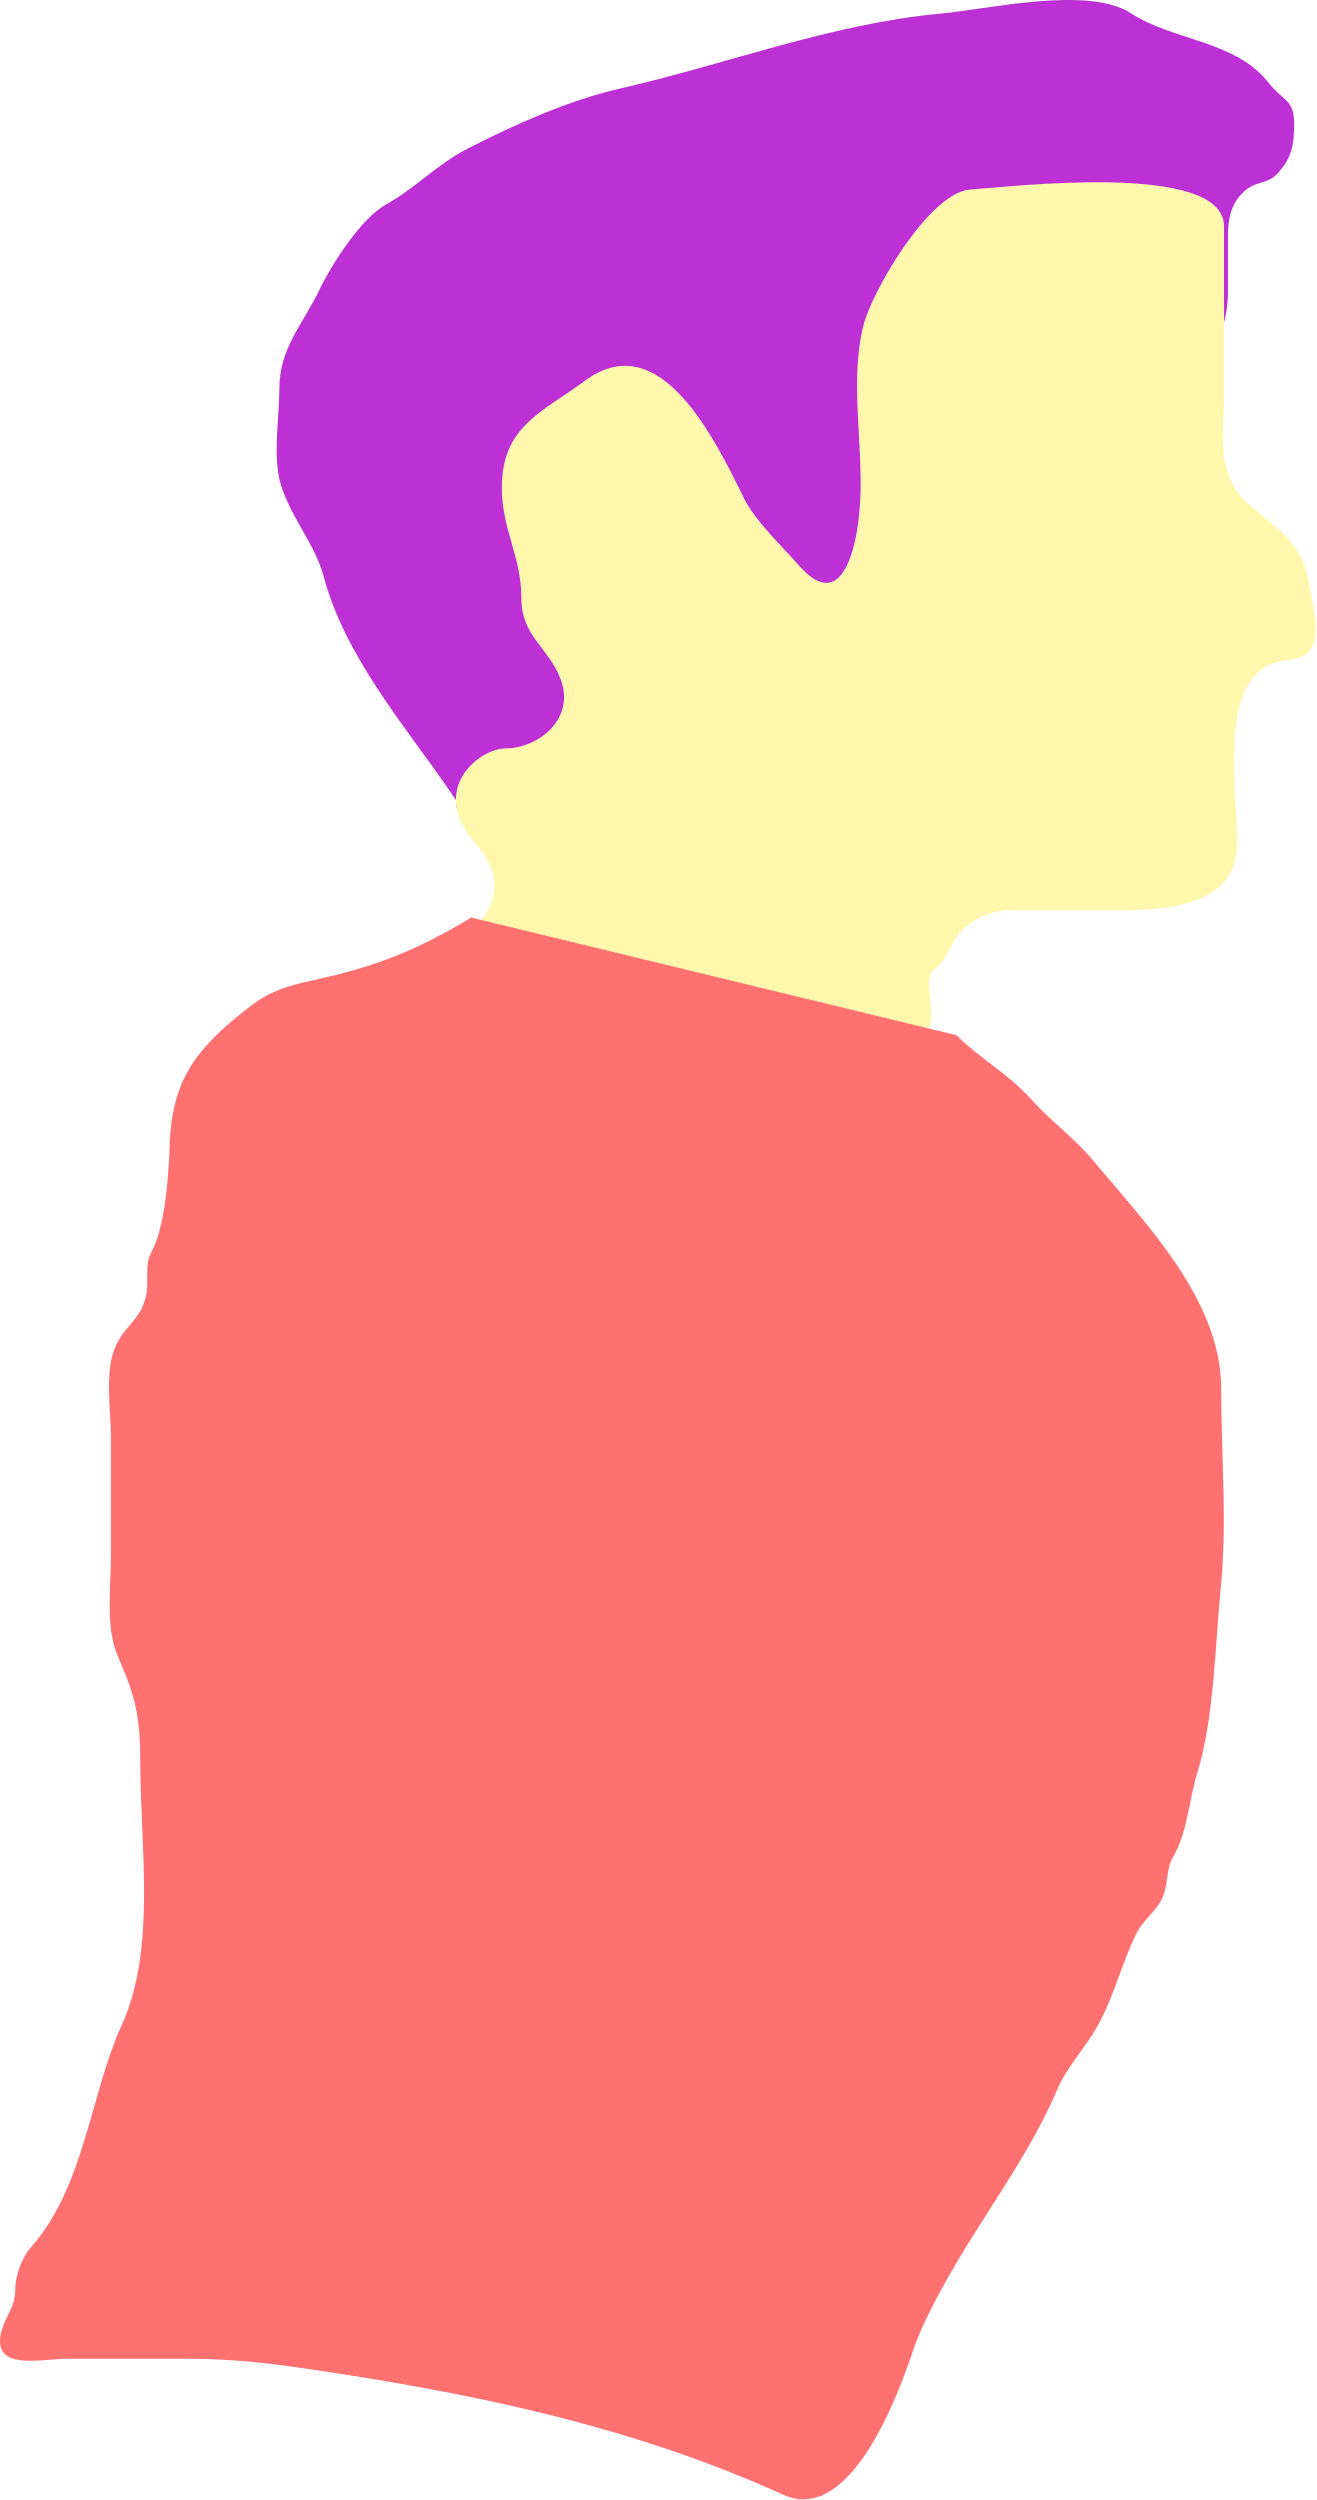
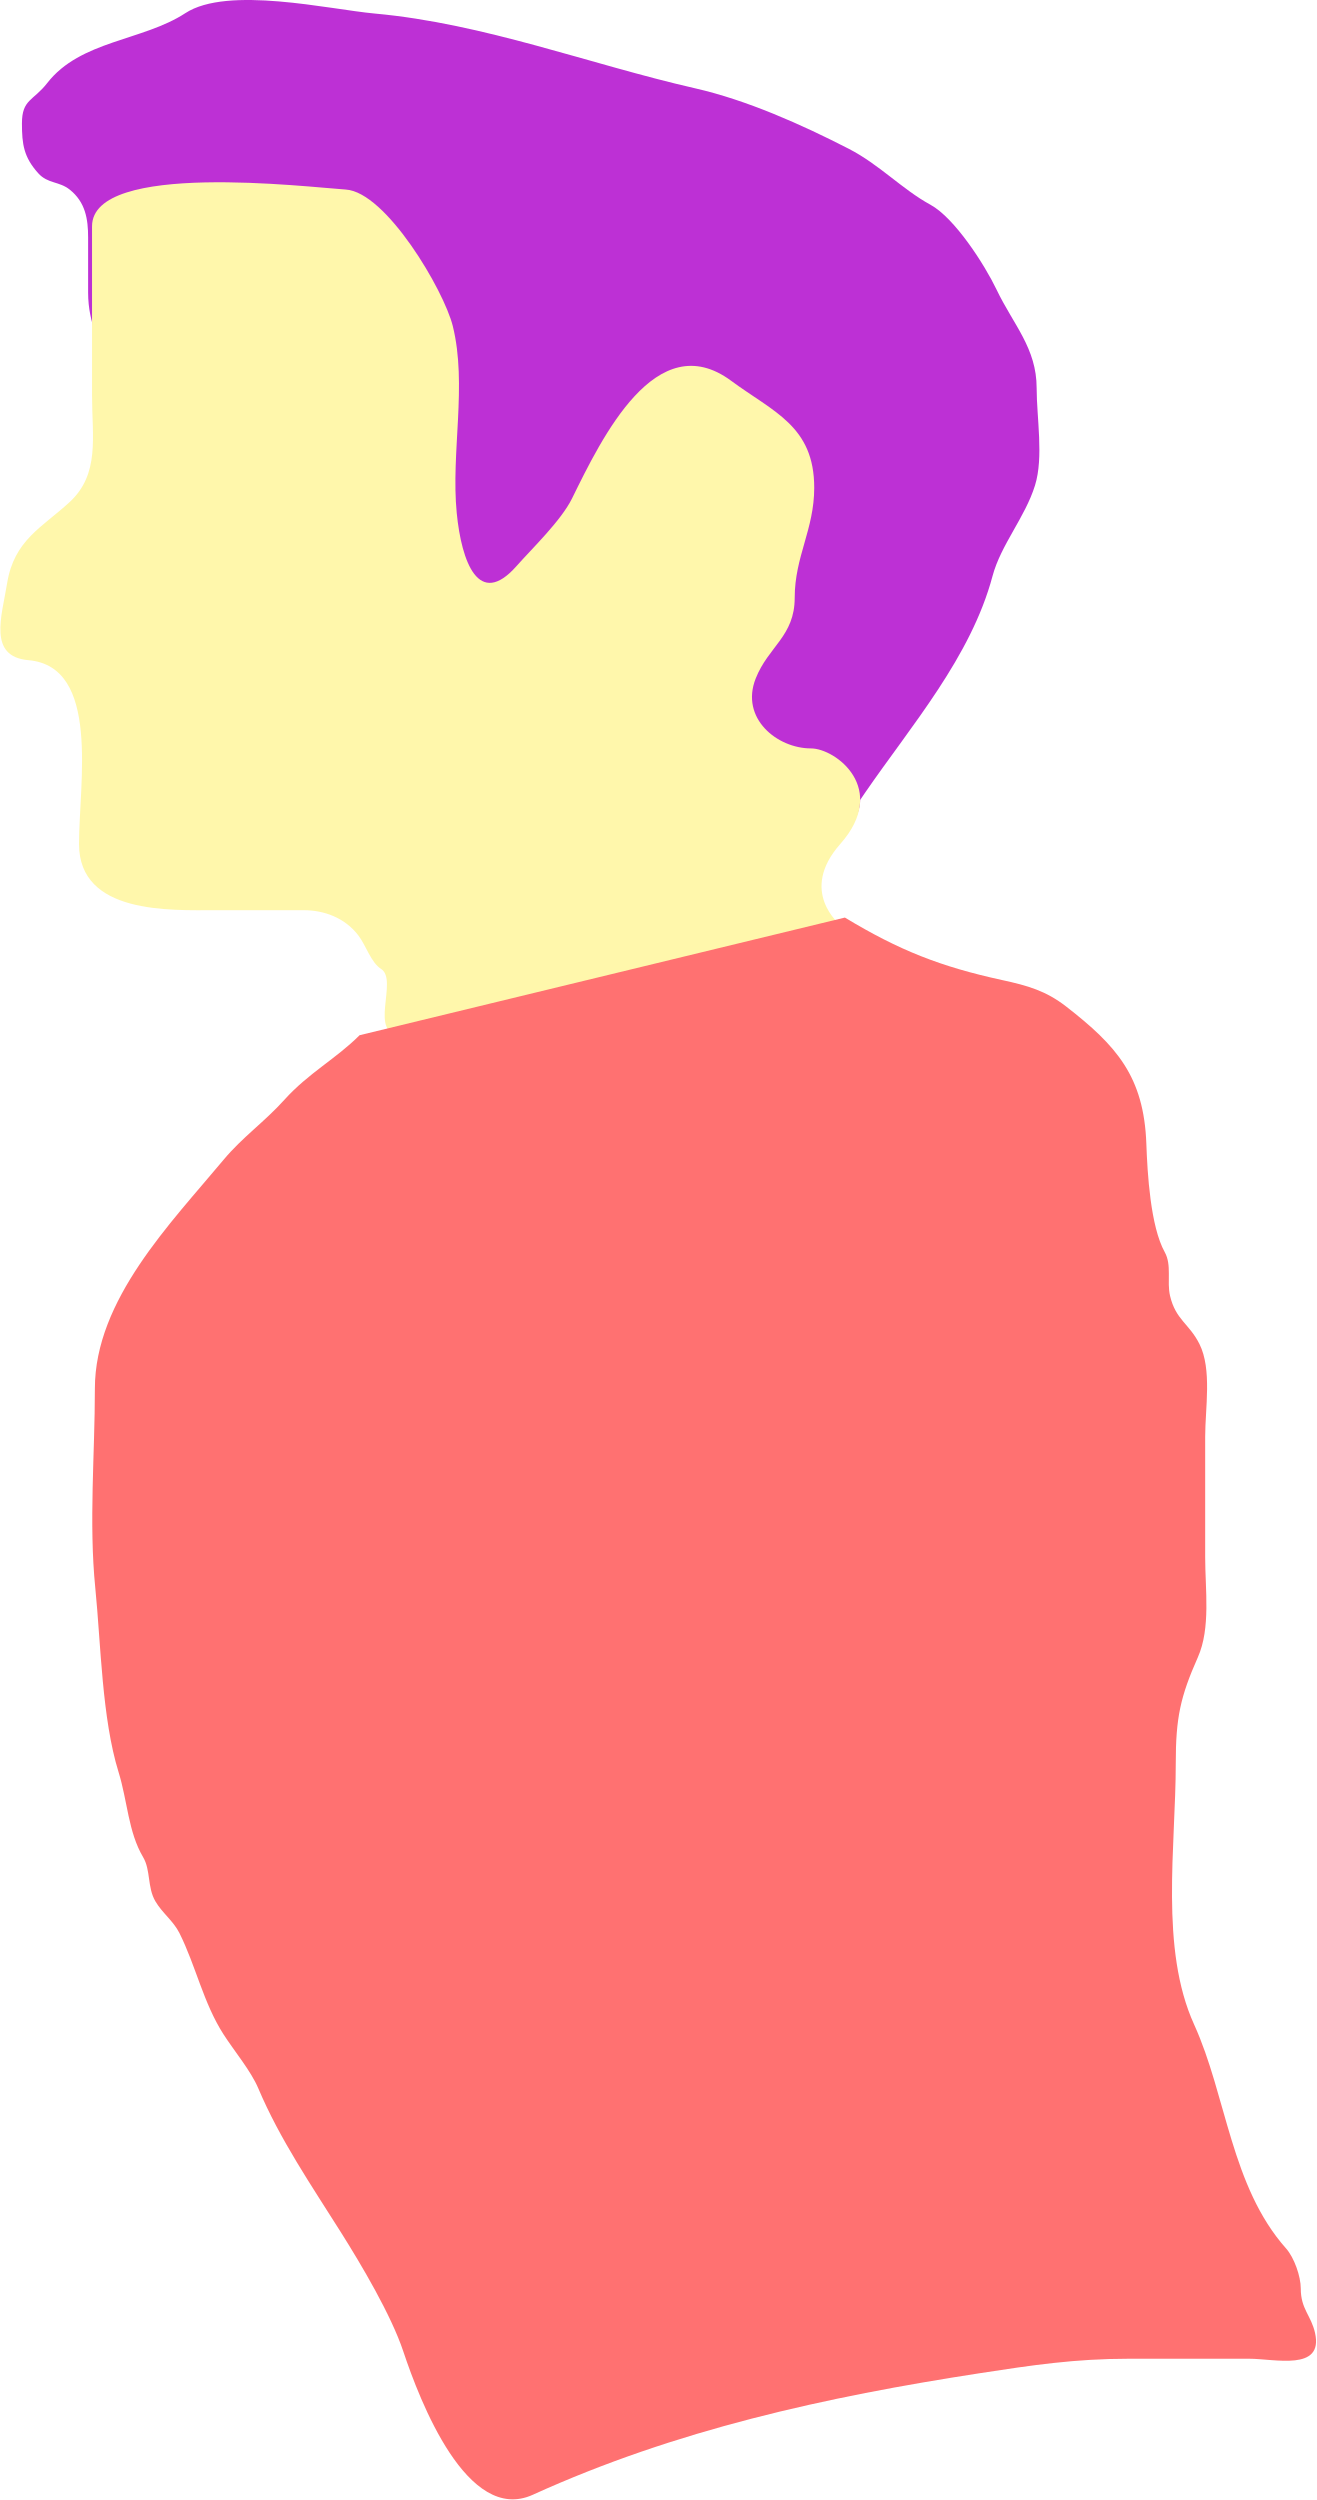
<svg xmlns="http://www.w3.org/2000/svg" width="179" height="340" viewBox="0 0 179 340" fill="none">
-   <path d="M62 108.789C61.779 108.461 61.556 108.134 61.331 107.806C55.002 98.603 46.93 89.331 44 78.344C42.866 74.091 39.571 70.357 38.222 66.011C37.028 62.164 38 56.825 38 52.789C38 47.345 41.16 44.176 43.444 39.4C45.078 35.984 49.15 29.642 52.444 27.844C56.268 25.759 59.403 22.366 63.556 20.233C69.993 16.927 77.398 13.618 84.445 12.011C98.828 8.731 113.127 3.196 128 1.844C134.204 1.28 148.022 -1.974 153.778 1.789C159.571 5.577 168.04 5.483 172.556 11.289C174.472 13.753 176 13.488 176 16.789C176 19.621 175.755 21.37 173.778 23.567C172.486 25.002 170.936 24.64 169.5 25.789C167.374 27.489 167 29.759 167 32.289V39.789C167 44.108 165.263 46.74 164.222 50.789C162.766 56.453 160.392 66.428 155.5 70.233C147.956 76.101 140.132 82.446 133.222 89.122C128.287 93.89 121.685 97.439 115.611 100.344C110 103.028 104.77 107.213 98.889 109.733C91.04 113.097 81.224 114.632 73 116.567C69.963 117.281 62 113.78 62 108.789Z" fill="#BD30D5" />
-   <path d="M64.71 114.787C70.438 121.26 64.71 125.788 64.71 125.788C67.808 131.041 79.9 131.702 85.454 132.844C90.259 133.831 93.286 138.495 97.646 140.011C101.79 141.452 106.359 141.789 110.722 141.789C115.436 141.789 119.698 140.789 124.388 140.789C129.004 140.789 124.768 133.32 127.14 131.788C128.557 130.873 129.17 128.64 130.237 127.232C132.093 124.785 134.962 123.787 137.66 123.787H149.655C155.849 123.787 168.236 124.368 168.236 114.787C168.236 106.489 165.299 90.638 175.118 89.784C180.67 89.302 178.734 83.786 178.019 79.339C177.067 73.424 173.231 71.72 169.514 68.283C165.379 64.459 166.467 59.426 166.467 53.782V30.78C166.467 21.846 137.05 25.459 131.958 25.779C126.469 26.124 118.608 39.491 117.407 44.336C115.415 52.38 117.677 61.534 116.866 69.783C116.214 76.415 113.881 82.799 108.755 77.006C106.566 74.532 102.673 70.811 101.185 67.783C97.137 59.547 89.739 44.256 79.556 51.781C73.779 56.05 68.249 57.94 68.249 66.338C68.249 72.007 70.904 75.696 70.904 81.284C70.904 86.538 74.499 87.925 76.213 92.285C78.339 97.693 73.289 101.786 68.692 101.786C65.337 101.786 58.054 107.264 64.71 114.787Z" fill="#FFF7AB" />
-   <path d="M42.691 133.289C51.037 131.474 56.694 129.255 64.08 124.789L130.08 140.789C133.31 144.019 137.032 145.933 140.302 149.567C143.005 152.57 146.015 154.655 148.58 157.733C155.773 166.365 166.08 176.787 166.08 188.844C166.08 197.754 166.911 207.087 166.024 215.956C165.26 223.603 165.123 233.711 162.858 241.011C161.652 244.897 161.547 249.153 159.524 252.567C158.47 254.346 158.968 256.657 157.858 258.567C156.932 260.159 155.409 261.242 154.58 262.9C152.337 267.387 151.334 272.394 148.58 276.678C147.118 278.952 144.858 281.646 143.858 284.011C140.911 290.975 136.632 297.219 132.635 303.567C129.885 307.935 125.793 314.817 124.135 319.789C121.89 326.527 115.432 343.338 106.524 339.289C87.097 330.458 66.727 325.987 45.58 322.733C38.639 321.665 32.765 320.789 25.524 320.789H9.08C5.611 320.789 -1.03 322.533 0.135 317.289C0.672 314.877 2.08 314.059 2.08 311.233C2.08 309.585 2.969 307.039 4.08 305.789C11.575 297.357 12.174 285.037 16.58 275.344C21.277 265.011 19.08 251.156 19.08 239.789C19.08 233.636 18.46 230.755 16.08 225.4C14.308 221.414 15.08 216.194 15.08 211.789V195.4C15.08 191.532 14.132 186.24 15.858 182.789C17.254 179.995 19.084 179.52 19.858 176.233C20.315 174.291 19.592 172.067 20.58 170.289C22.525 166.788 22.937 159.558 23.08 155.567C23.407 146.399 27.145 142.208 33.969 136.9C36.729 134.753 39.194 134.049 42.691 133.289Z" fill="#FF7171" />
+   <path d="M116.984 108.789C117.204 108.461 117.427 108.134 117.653 107.806C123.982 98.603 132.054 89.331 134.984 78.344C136.118 74.091 139.413 70.357 140.762 66.011C141.955 62.164 140.984 56.825 140.984 52.789C140.984 47.345 137.823 44.176 135.539 39.4C133.906 35.984 129.834 29.642 126.539 27.844C122.716 25.759 119.581 22.366 115.428 20.233C108.99 16.927 101.586 13.618 94.539 12.011C80.156 8.731 65.857 3.196 50.984 1.844C44.78 1.28 30.962 -1.974 25.206 1.789C19.413 5.577 10.944 5.483 6.428 11.289C4.512 13.753 2.984 13.488 2.984 16.789C2.984 19.621 3.229 21.37 5.206 23.567C6.497 25.002 8.048 24.64 9.484 25.789C11.61 27.489 11.984 29.759 11.984 32.289V39.789C11.984 44.108 13.72 46.74 14.761 50.789C16.218 56.453 18.591 66.428 23.484 70.233C31.028 76.101 38.851 82.446 45.761 89.122C50.697 93.89 57.299 97.439 63.373 100.344C68.983 103.028 74.214 107.213 80.095 109.733C87.944 113.097 97.76 114.632 105.984 116.567C109.021 117.281 116.984 113.78 116.984 108.789Z" fill="#BD30D5" />
+   <path d="M114.274 114.787C108.546 121.26 114.274 125.787 114.274 125.787C111.175 131.041 99.084 131.702 93.529 132.844C88.725 133.831 85.698 138.495 81.338 140.011C77.194 141.452 72.625 141.789 68.262 141.789C63.548 141.789 59.286 140.789 54.596 140.789C49.979 140.789 54.216 133.32 51.843 131.788C50.426 130.873 49.814 128.64 48.746 127.232C46.891 124.785 44.022 123.787 41.324 123.787H29.329C23.135 123.787 10.747 124.368 10.747 114.787C10.747 106.489 13.685 90.638 3.865 89.784C-1.686 89.302 0.25 83.786 0.965 79.339C1.917 73.424 5.752 71.72 9.469 68.283C13.605 64.459 12.517 59.426 12.517 53.782V30.78C12.517 21.846 41.934 25.459 47.026 25.779C52.515 26.124 60.376 39.491 61.577 44.336C63.569 52.38 61.306 61.534 62.117 69.783C62.769 76.415 65.103 82.799 70.228 77.006C72.417 74.532 76.31 70.811 77.799 67.783C81.847 59.547 89.245 44.256 99.428 51.781C105.205 56.05 110.735 57.94 110.735 66.338C110.735 72.007 108.08 75.696 108.08 81.284C108.08 86.538 104.485 87.925 102.771 92.285C100.644 97.693 105.694 101.785 110.292 101.785C113.647 101.785 120.929 107.264 114.274 114.787Z" fill="#FFF7AB" />
+   <path d="M136.293 133.289C127.946 131.474 122.29 129.255 114.904 124.789L48.904 140.789C45.674 144.019 41.952 145.933 38.682 149.567C35.979 152.57 32.969 154.655 30.404 157.733C23.211 166.365 12.904 176.787 12.904 188.844C12.904 197.754 12.072 207.087 12.959 215.955C13.724 223.603 13.861 233.711 16.126 241.011C17.332 244.897 17.436 249.153 19.459 252.567C20.514 254.346 20.016 256.657 21.126 258.567C22.052 260.159 23.575 261.242 24.404 262.9C26.647 267.387 27.65 272.393 30.404 276.678C31.866 278.952 34.125 281.646 35.126 284.011C38.072 290.975 42.352 297.219 46.348 303.567C49.099 307.935 53.191 314.817 54.848 319.789C57.094 326.527 63.552 343.338 72.459 339.289C91.887 330.458 112.257 325.987 133.404 322.733C140.345 321.665 146.218 320.789 153.459 320.789H169.904C173.372 320.789 180.014 322.533 178.848 317.289C178.312 314.877 176.904 314.059 176.904 311.233C176.904 309.585 176.015 307.039 174.904 305.789C167.409 297.357 166.81 285.037 162.404 275.344C157.707 265.011 159.904 251.156 159.904 239.789C159.904 233.636 160.524 230.754 162.904 225.4C164.675 221.414 163.904 216.194 163.904 211.789V195.4C163.904 191.532 164.852 186.24 163.126 182.789C161.729 179.995 159.899 179.52 159.126 176.233C158.669 174.291 159.392 172.067 158.404 170.289C156.459 166.788 156.046 159.558 155.904 155.567C155.576 146.399 151.839 142.208 145.015 136.9C142.255 134.753 139.79 134.049 136.293 133.289Z" fill="#FF7171" />
</svg>
